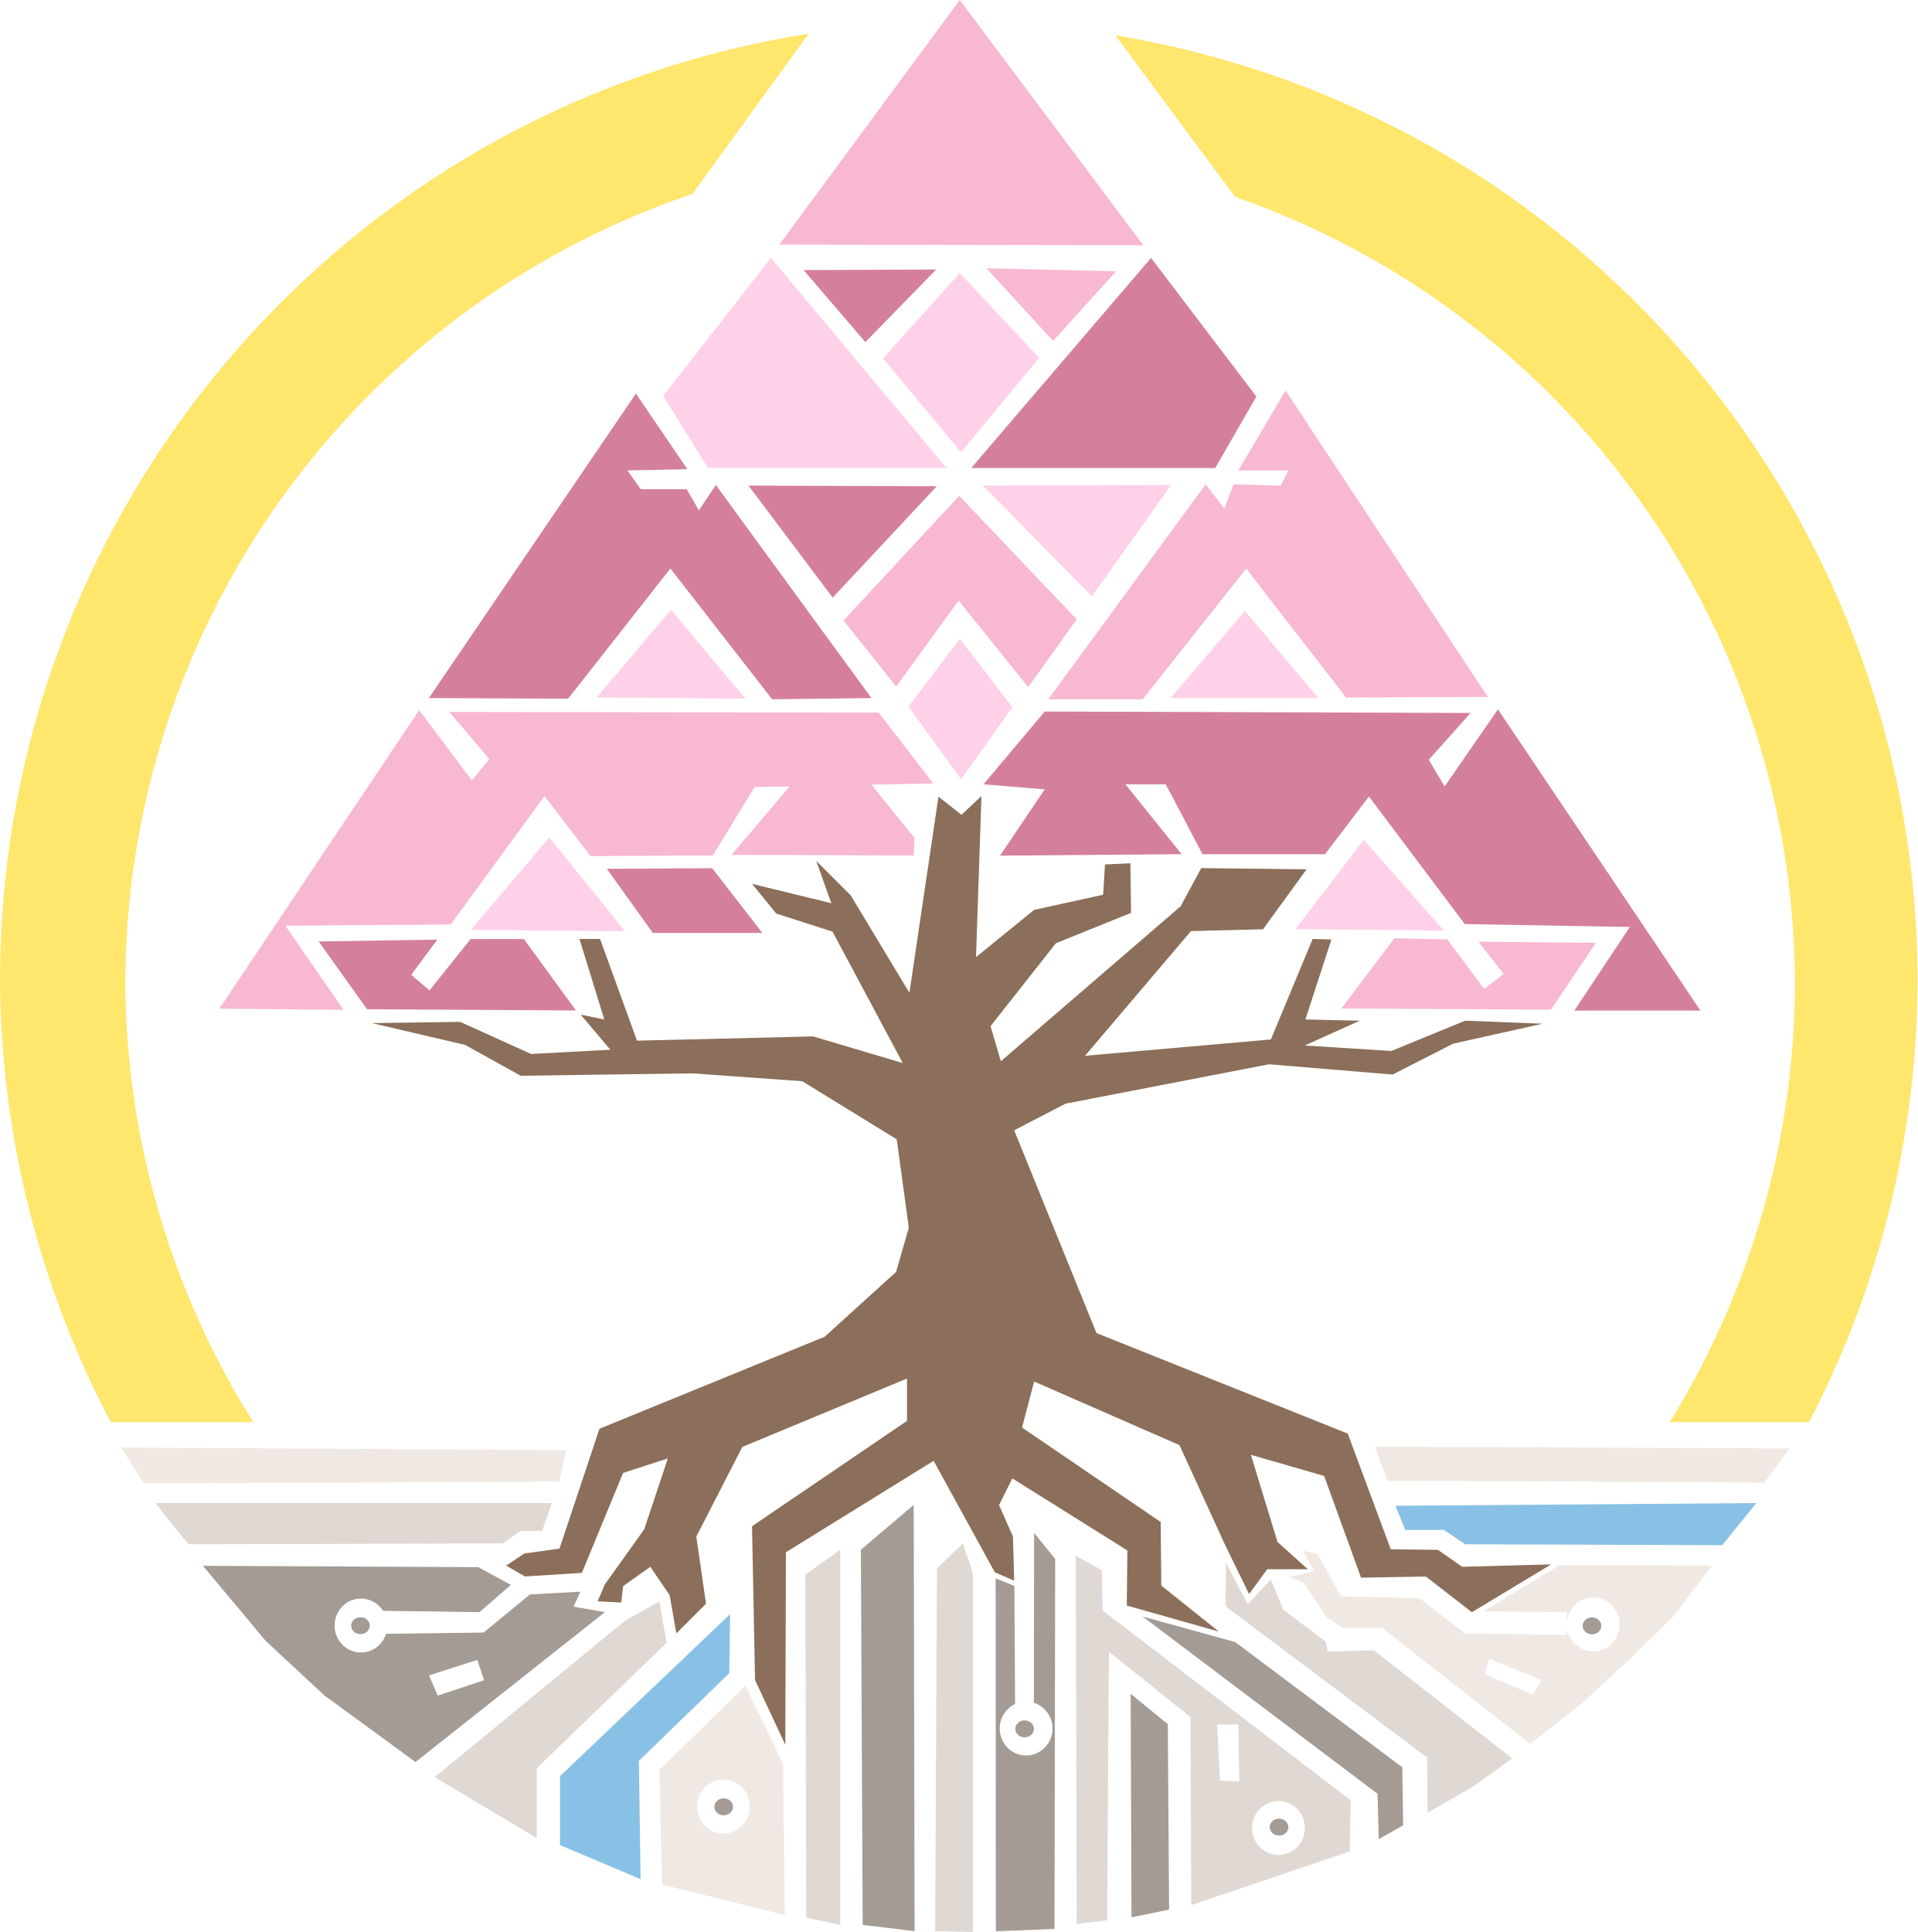
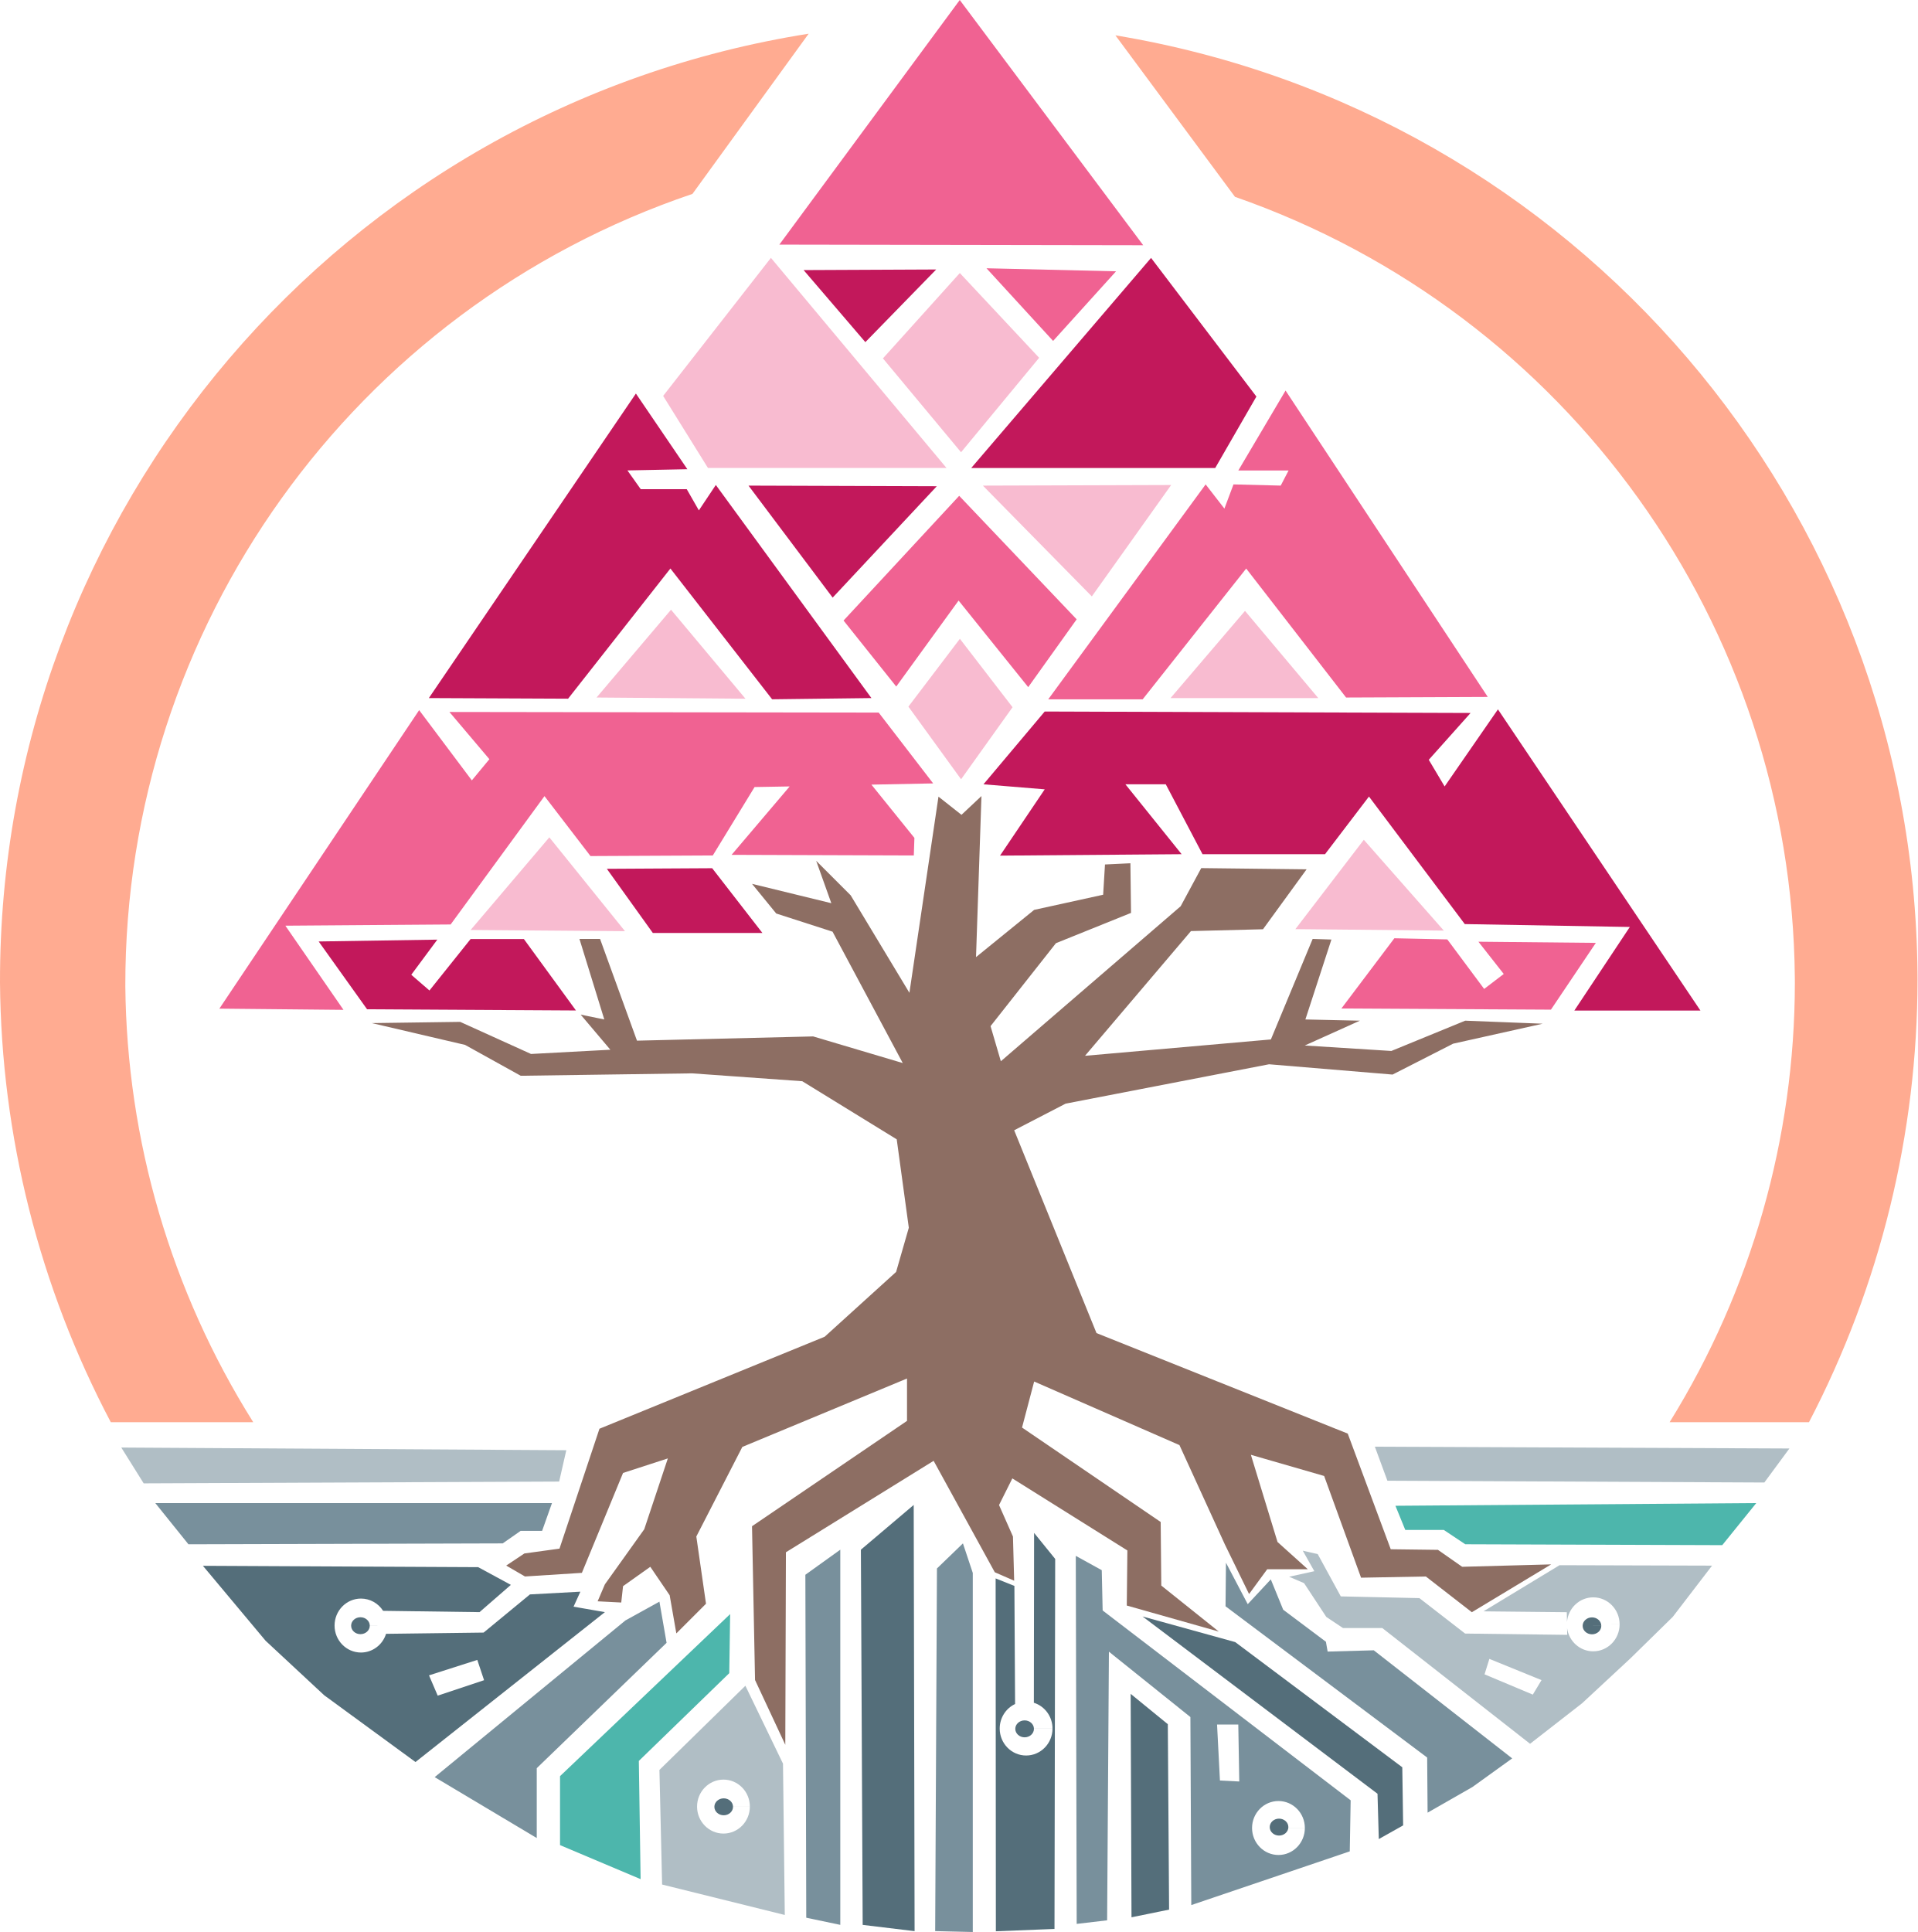
<svg xmlns="http://www.w3.org/2000/svg" version="1.1" width="517.854" height="521.74" viewBox="0 0 517.854 521.74" id="svg1">
-   <g id="water" style="fill:#88c1e5;fill-opacity:1.0">
+   <g id="water" style="fill:#4db6ac;fill-opacity:1.0">
    <path d="m 376.854,406.636 97.453,-0.729 -9.187,11.364 -69.401,-0.239 -5.803,-3.871 H 379.515 Z" />
    <path d="m 151.245,479.652 45.943,-43.767 -0.239,15.959 -24.423,23.699 0.48,31.921 -21.761,-9.188 z" />
  </g>
-   <g id="sun" style="opacity:1;fill:#ffe66d;fill-opacity:1;fill-rule:nonzero;stroke:none;stroke-width:1.333">
+   <g id="sun" style="opacity:1;fill:#ffab91;fill-opacity:1;fill-rule:nonzero;stroke:none;stroke-width:1.333">
    <path d="M 218.391,9.1 C 92.397,29.068 -0.281,137.828 6.397815e-4,265.396 0.349,306.776 10.61,347.469 29.922,384.068 H 68.391 C 46.187,348.729 34.23,307.928 33.845,266.204 33.714,169.437 95.349,83.38 187.01,52.36 Z m 82.839,0.443 32.291,43.609 C 423.339,84.475 483.834,168.797 484.719,263.917 l 0.011,1.525 c -0.032,41.917 -11.74,82.995 -33.824,118.625 h 37.636 c 19.24,-36.911 29.292,-77.921 29.312,-119.547 l -0.009,-1.745 C 516.771,136.943 425.375,30.1 301.23,9.543 Z" />
  </g>
-   <g id="leaves-normal" style="fill:#f8b7d3;fill-opacity:1.0;fill-rule:nonzero;stroke:none;stroke-width:1.333">
+   <g id="leaves-normal" style="fill:#f06292;fill-opacity:1.0;fill-rule:nonzero;stroke:none;stroke-width:1.333">
    <path d="M 259.198,2.20241e-5 308.739,66.224 210.474,66.057 Z" />
    <path d="m 266.417,72.448 17.989,19.62 17,-18.801 z" />
    <path d="m 227.813,167.579 31.229,-33.683 31.724,33.355 -13.084,18.312 -18.801,-23.38 -16.839,23.219 z" />
    <path d="m 283.089,188.855 42.511,-58.041 5.068,6.536 2.453,-6.536 12.755,0.323 2.125,-4.084 H 334.427 l 12.755,-21.583 54.609,82.735 -38.26,0.161 -26.979,-34.828 -27.959,35.317 z" />
    <path d="m 59.245,272.385 53.953,-80.609 14.229,18.969 4.74,-5.724 -10.792,-12.751 115.927,0.163 14.713,19.129 -16.676,0.328 11.609,14.385 -0.161,4.745 -49.215,-0.167 15.693,-18.475 -9.479,0.163 -11.287,18.479 -33.027,0.161 -12.427,-16.188 -25.344,34.663 -44.636,0.328 15.699,22.728 z" />
    <path d="m 362.266,272.344 14.301,-18.964 14.303,0.313 9.948,13.369 5.287,-4.041 -6.839,-8.708 31.713,0.312 -12.125,18.032 z" />
  </g>
-   <g id="leaves-light" style="fill:#ffd1e8;fill-opacity:1.0;fill-rule:nonzero;stroke:none;stroke-width:1.333">
+   <g id="leaves-light" style="fill:#f8bbd0;fill-opacity:1.0;fill-rule:nonzero;stroke:none;stroke-width:1.333">
    <path d="M 238.449,96.787 259.214,73.735 280.635,96.625 259.542,122.131 Z" />
    <path d="m 179.094,106.917 29.104,-37.281 47.417,56.735 h -64.423 z" />
    <path d="m 245.329,190.824 13.901,-18.313 14.224,18.475 -13.901,19.457 z" />
    <path d="m 316.121,188.516 20.109,-23.541 19.785,23.541 z" />
    <path d="m 161.105,188.365 20.115,-23.708 20.109,24.036 z" />
    <path d="m 127.099,251.141 21.255,-25.016 20.437,25.344 z" />
    <path d="m 349.834,250.917 18.484,-24.131 21.604,24.521 z" />
    <path d="m 265.438,131.141 29.427,29.921 21.423,-30.083 z" />
  </g>
-   <g id="leaves-dark" style="fill:#d4809b;fill-opacity:1.0;fill-rule:nonzero;stroke:none;stroke-width:1.333">
+   <g id="leaves-dark" style="fill:#c2185b;fill-opacity:1.0;fill-rule:nonzero;stroke:none;stroke-width:1.333">
    <path d="m 163.886,234.625 12.427,17.333 h 29.593 l -13.572,-17.495 z" />
    <path d="m 217.026,72.937 16.677,19.459 19.131,-19.62 z" />
    <path d="m 171.734,106.276 -55.916,82.24 37.604,0.167 27.631,-35.156 27.468,35.317 26.819,-0.328 -42.021,-57.552 -4.579,6.864 -3.271,-5.719 h -12.427 l -3.599,-5.072 16.187,-0.324 z" />
    <path d="m 86.058,254.245 13.077,18.312 56.412,0.324 -14.063,-19.292 h -14.391 l -11.115,13.896 -4.907,-4.251 7.032,-9.484 z" />
    <path d="m 282.141,192.147 115.011,0.391 -11.292,12.645 4.281,7.197 14.401,-20.817 54.683,81.339 h -34.052 l 14.984,-22.573 -44.568,-0.776 -25.88,-34.443 -11.869,15.568 h -33.084 l -9.921,-18.875 h -10.901 l 15.183,18.875 -49.043,0.385 12.068,-17.901 -16.541,-1.359 z" />
    <path d="m 262.297,126.38 48.563,-56.733 28.448,37.443 -11.12,19.291 z" />
    <path d="m 202.146,131.141 22.724,30.249 28.125,-30.083 z" />
  </g>
-   <g id="trunk" style="fill:#8b6f5a;fill-opacity:1.0;fill-rule:nonzero;stroke:none;stroke-width:1.333">
+   <g id="trunk" style="fill:#8d6e63;fill-opacity:1.0;fill-rule:nonzero;stroke:none;stroke-width:1.333">
    <path d="m 265.058,214.975 -5.396,5.068 -6.213,-4.907 -7.849,52.973 -15.86,-26.323 -9.317,-9.317 4.089,11.443 -21.417,-5.229 6.536,8.011 15.209,4.907 18.963,35.479 -24.197,-7.193 -47.579,1.147 -9.973,-27.469 h -5.563 l 6.708,21.745 -6.38,-1.308 8.016,9.48 -21.423,1.145 -19.129,-8.667 -23.871,0.328 25.177,5.885 15.041,8.339 46.276,-0.651 29.756,2.125 25.511,15.692 3.265,23.875 -3.432,11.933 -19.292,17.5 -60.823,24.848 -10.792,32.376 -9.484,1.307 -4.907,3.271 5.068,2.943 15.369,-0.979 11.12,-26.98 12.099,-3.927 -6.375,19.131 -10.631,14.88 -1.959,4.579 6.376,0.328 0.489,-4.417 7.359,-5.229 5.229,7.683 1.803,10.303 8.011,-8.011 -2.615,-18.152 12.427,-24.197 44.475,-18.473 v 11.443 l -41.86,28.448 0.817,41.531 8.172,17.495 0.167,-51.995 39.891,-24.693 16.516,30.089 5.235,2.287 -0.328,-11.937 -3.761,-8.5 3.595,-7.193 31.067,19.459 -0.161,14.875 24.855,7.031 -15.536,-12.427 -0.163,-17.167 -37.443,-25.505 3.272,-12.427 39.239,17.167 12.261,26.817 6.541,13.407 4.905,-6.703 h 10.953 l -8.177,-7.36 -7.192,-23.541 19.787,5.719 9.968,27.468 17.5,-0.323 12.423,9.647 21.421,-12.917 -24.036,0.651 -6.541,-4.577 -12.751,-0.161 -11.609,-31.229 -67.855,-27.147 -22.233,-54.771 13.896,-7.192 54.937,-10.631 33.359,2.781 16.349,-8.339 24.197,-5.396 -20.927,-0.817 -19.948,8.177 -23.38,-1.475 14.875,-6.703 -14.713,-0.328 7.031,-21.584 -5.067,-0.161 -11.281,27.141 -50.199,4.416 28.615,-33.681 19.453,-0.491 11.776,-16.187 -28.453,-0.328 -5.557,10.301 -48.563,41.86 -2.78,-9.485 17.661,-22.4 20.276,-8.177 -0.167,-13.407 -6.865,0.328 -0.495,8.172 -18.635,4.089 -15.699,12.755 z" />
  </g>
-   <g id="roots-normal" style="fill:#e0d8d2;fill-opacity:1.0;fill-rule:nonzero;stroke:none;stroke-width:1.333">
+   <g id="roots-normal" style="fill:#78909c;fill-opacity:1.0;fill-rule:nonzero;stroke:none;stroke-width:1.333">
    <path d="m 331.089,422.016 5.88,11.193 6.229,-6.693 3.349,8.193 11.536,8.651 0.464,2.651 12.459,-0.344 37.38,29.188 -10.729,7.729 -12.115,6.927 -0.115,-14.885 -54.453,-40.844 z" />
    <path d="m 290.531,420.161 0.245,99.391 8.219,-0.968 0.484,-72.547 22.005,17.656 0.24,50.776 42.801,-14.505 0.24,-13.787 -66.979,-51.265 -0.24,-10.88 z m 38.151,45.548 h 5.735 l 0.265,15.385 -5.219,-0.261 z m 16.573,20.661 c 3.937,-0.005 7.136,3.249 7.141,7.276 l -7.131,0.011 h 7.131 c 0,4.02 -3.193,7.285 -7.125,7.285 -3.937,0 -7.131,-3.255 -7.136,-7.281 -0.005,-4.02 3.183,-7.285 7.12,-7.291 z" />
    <path d="m 117.391,479.917 51.509,-42.313 9.188,-5.077 1.932,11.12 -35.063,33.853 v 18.865 z" />
    <path d="m 253.037,423.568 7.016,-6.771 2.661,7.979 v 96.964 l -10.156,-0.24 z" />
    <path d="m 217.501,425.267 9.432,-6.772 v 101.319 l -9.193,-1.932 z" />
    <path d="M 41.943,405.917 H 149.067 l -2.661,7.495 h -5.801 l -4.839,3.385 -84.875,0.24 z" />
  </g>
-   <g id="roots-light" style="fill:#f0e8e2;fill-opacity:1.0;fill-rule:nonzero;stroke:none;stroke-width:1.333">
+   <g id="roots-light" style="fill:#b0bec5;fill-opacity:1.0;fill-rule:nonzero;stroke:none;stroke-width:1.333">
    <path d="m 351.834,418.767 3.12,5.536 -6.808,1.5 4.036,1.729 6,9.115 4.5,3 h 10.615 l 39.917,31.265 14.073,-10.959 13.041,-12.115 11.421,-11.192 10.615,-13.844 -41.192,-0.115 -20.537,12.459 22.5,0.233 0.052,2.647 c 0.313,-3.756 3.385,-6.647 7.073,-6.661 3.937,-0.005 7.131,3.249 7.14,7.276 l -7.129,0.011 h 7.129 c 0,4.025 -3.192,7.285 -7.129,7.291 -3.541,0 -6.547,-2.656 -7.052,-6.239 l 0.031,1.791 -27.573,-0.348 -12.348,-9.573 -21.229,-0.464 -6.229,-11.421 z m 50.391,29.219 14.083,5.733 -2.349,3.912 -13.036,-5.473 z" />
    <path d="m 201.302,455.24 -23.213,22.729 0.724,30.953 33.131,8.219 -0.485,-40.865 z m -5.927,25.344 c 3.932,-0.005 7.131,3.249 7.136,7.276 l -7.125,0.011 h 7.125 c 0,4.025 -3.188,7.287 -7.125,7.287 -3.937,0.004 -7.131,-3.256 -7.136,-7.276 0,-4.027 3.188,-7.292 7.125,-7.297 z" />
    <path d="m 371.302,390.683 111.953,0.484 -6.771,9.188 -101.797,-0.484 z" />
    <path d="m 32.755,390.912 120.183,0.724 -1.932,8.464 -112.204,0.484 z" />
  </g>
-   <g id="roots-dark" style="fill:#a39b94;fill-opacity:1.0;fill-rule:nonzero;stroke:none;stroke-width:1.333">
+   <g id="roots-dark" style="fill:#546e7a;fill-opacity:1.0;fill-rule:nonzero;stroke:none;stroke-width:1.333">
    <path d="m 197.963,487.933 c 0,1.26 -1.124,2.285 -2.515,2.285 -1.391,0 -2.521,-1.025 -2.521,-2.285 0,-1.261 1.125,-2.287 2.516,-2.287 1.391,-0.005 2.52,1.02 2.52,2.281 l -2.52,0.005 z" />
    <path d="m 432.454,439.063 c 0,1.261 -1.125,2.287 -2.516,2.287 -1.391,0 -2.521,-1.025 -2.521,-2.287 0,-1.26 1.125,-2.287 2.516,-2.287 1.391,-0.005 2.521,1.021 2.521,2.281 l -2.521,0.005 z" />
    <path d="m 347.943,493.412 c 0,1.26 -1.125,2.287 -2.516,2.287 -1.391,0 -2.521,-1.021 -2.521,-2.287 0,-1.26 1.125,-2.287 2.516,-2.287 1.391,0 2.521,1.021 2.521,2.281 l -2.521,0.005 z" />
    <path d="m 279.23,466.881 c 0,1.26 -1.125,2.285 -2.516,2.285 -1.391,0 -2.516,-1.025 -2.521,-2.285 0,-1.261 1.125,-2.287 2.516,-2.287 1.391,-0.005 2.521,1.02 2.521,2.281 l -2.516,0.005 z" />
    <path d="m 99.865,439.021 c 0,1.265 -1.131,2.287 -2.521,2.287 -1.389,0.005 -2.515,-1.021 -2.515,-2.281 -0.005,-1.265 1.12,-2.287 2.511,-2.287 1.391,-0.005 2.52,1.016 2.525,2.281 h -2.521 z" />
    <path d="m 308.563,436.532 25.031,6.921 45.115,33.803 0.229,15.692 -6.573,3.693 -0.349,-12.235 z" />
    <path d="m 305.349,457.428 10.037,8.192 0.344,50.073 -10.152,2.077 z" />
    <path d="m 279.271,413.964 -0.063,45.869 c 2.984,0.937 5.031,3.756 5.036,6.948 l -7.129,0.011 h 7.129 c 0,4.027 -3.187,7.287 -7.124,7.287 -3.939,0.005 -7.131,-3.255 -7.136,-7.281 0,-2.849 1.625,-5.437 4.156,-6.625 l -0.187,-31.896 -5.068,-2.025 0.063,95.292 15.833,-0.631 0.187,-99.921 -5.697,-7.032 z" />
    <path d="m 54.802,422.849 16.928,20.24 15.823,14.719 24.656,18.031 51.151,-40.479 -8.463,-1.475 1.843,-4.047 -13.619,0.735 -12.511,10.308 -26.349,0.337 c -0.948,3.005 -3.683,5.043 -6.771,5.052 -3.937,0 -7.131,-3.26 -7.136,-7.28 0,-4.027 3.188,-7.287 7.12,-7.292 2.417,-0.005 4.672,1.244 5.989,3.312 l 26.043,0.349 8.463,-7.36 -8.828,-4.785 z m 47.099,16.125 -4.416,0.005 h 4.416 z m 27,9.287 1.829,5.479 -12.521,4.172 -2.349,-5.479 z" />
    <path d="m 232.495,418.5 14.265,-12.088 0.24,115.099 -14.021,-1.692 z" />
  </g>
</svg>
